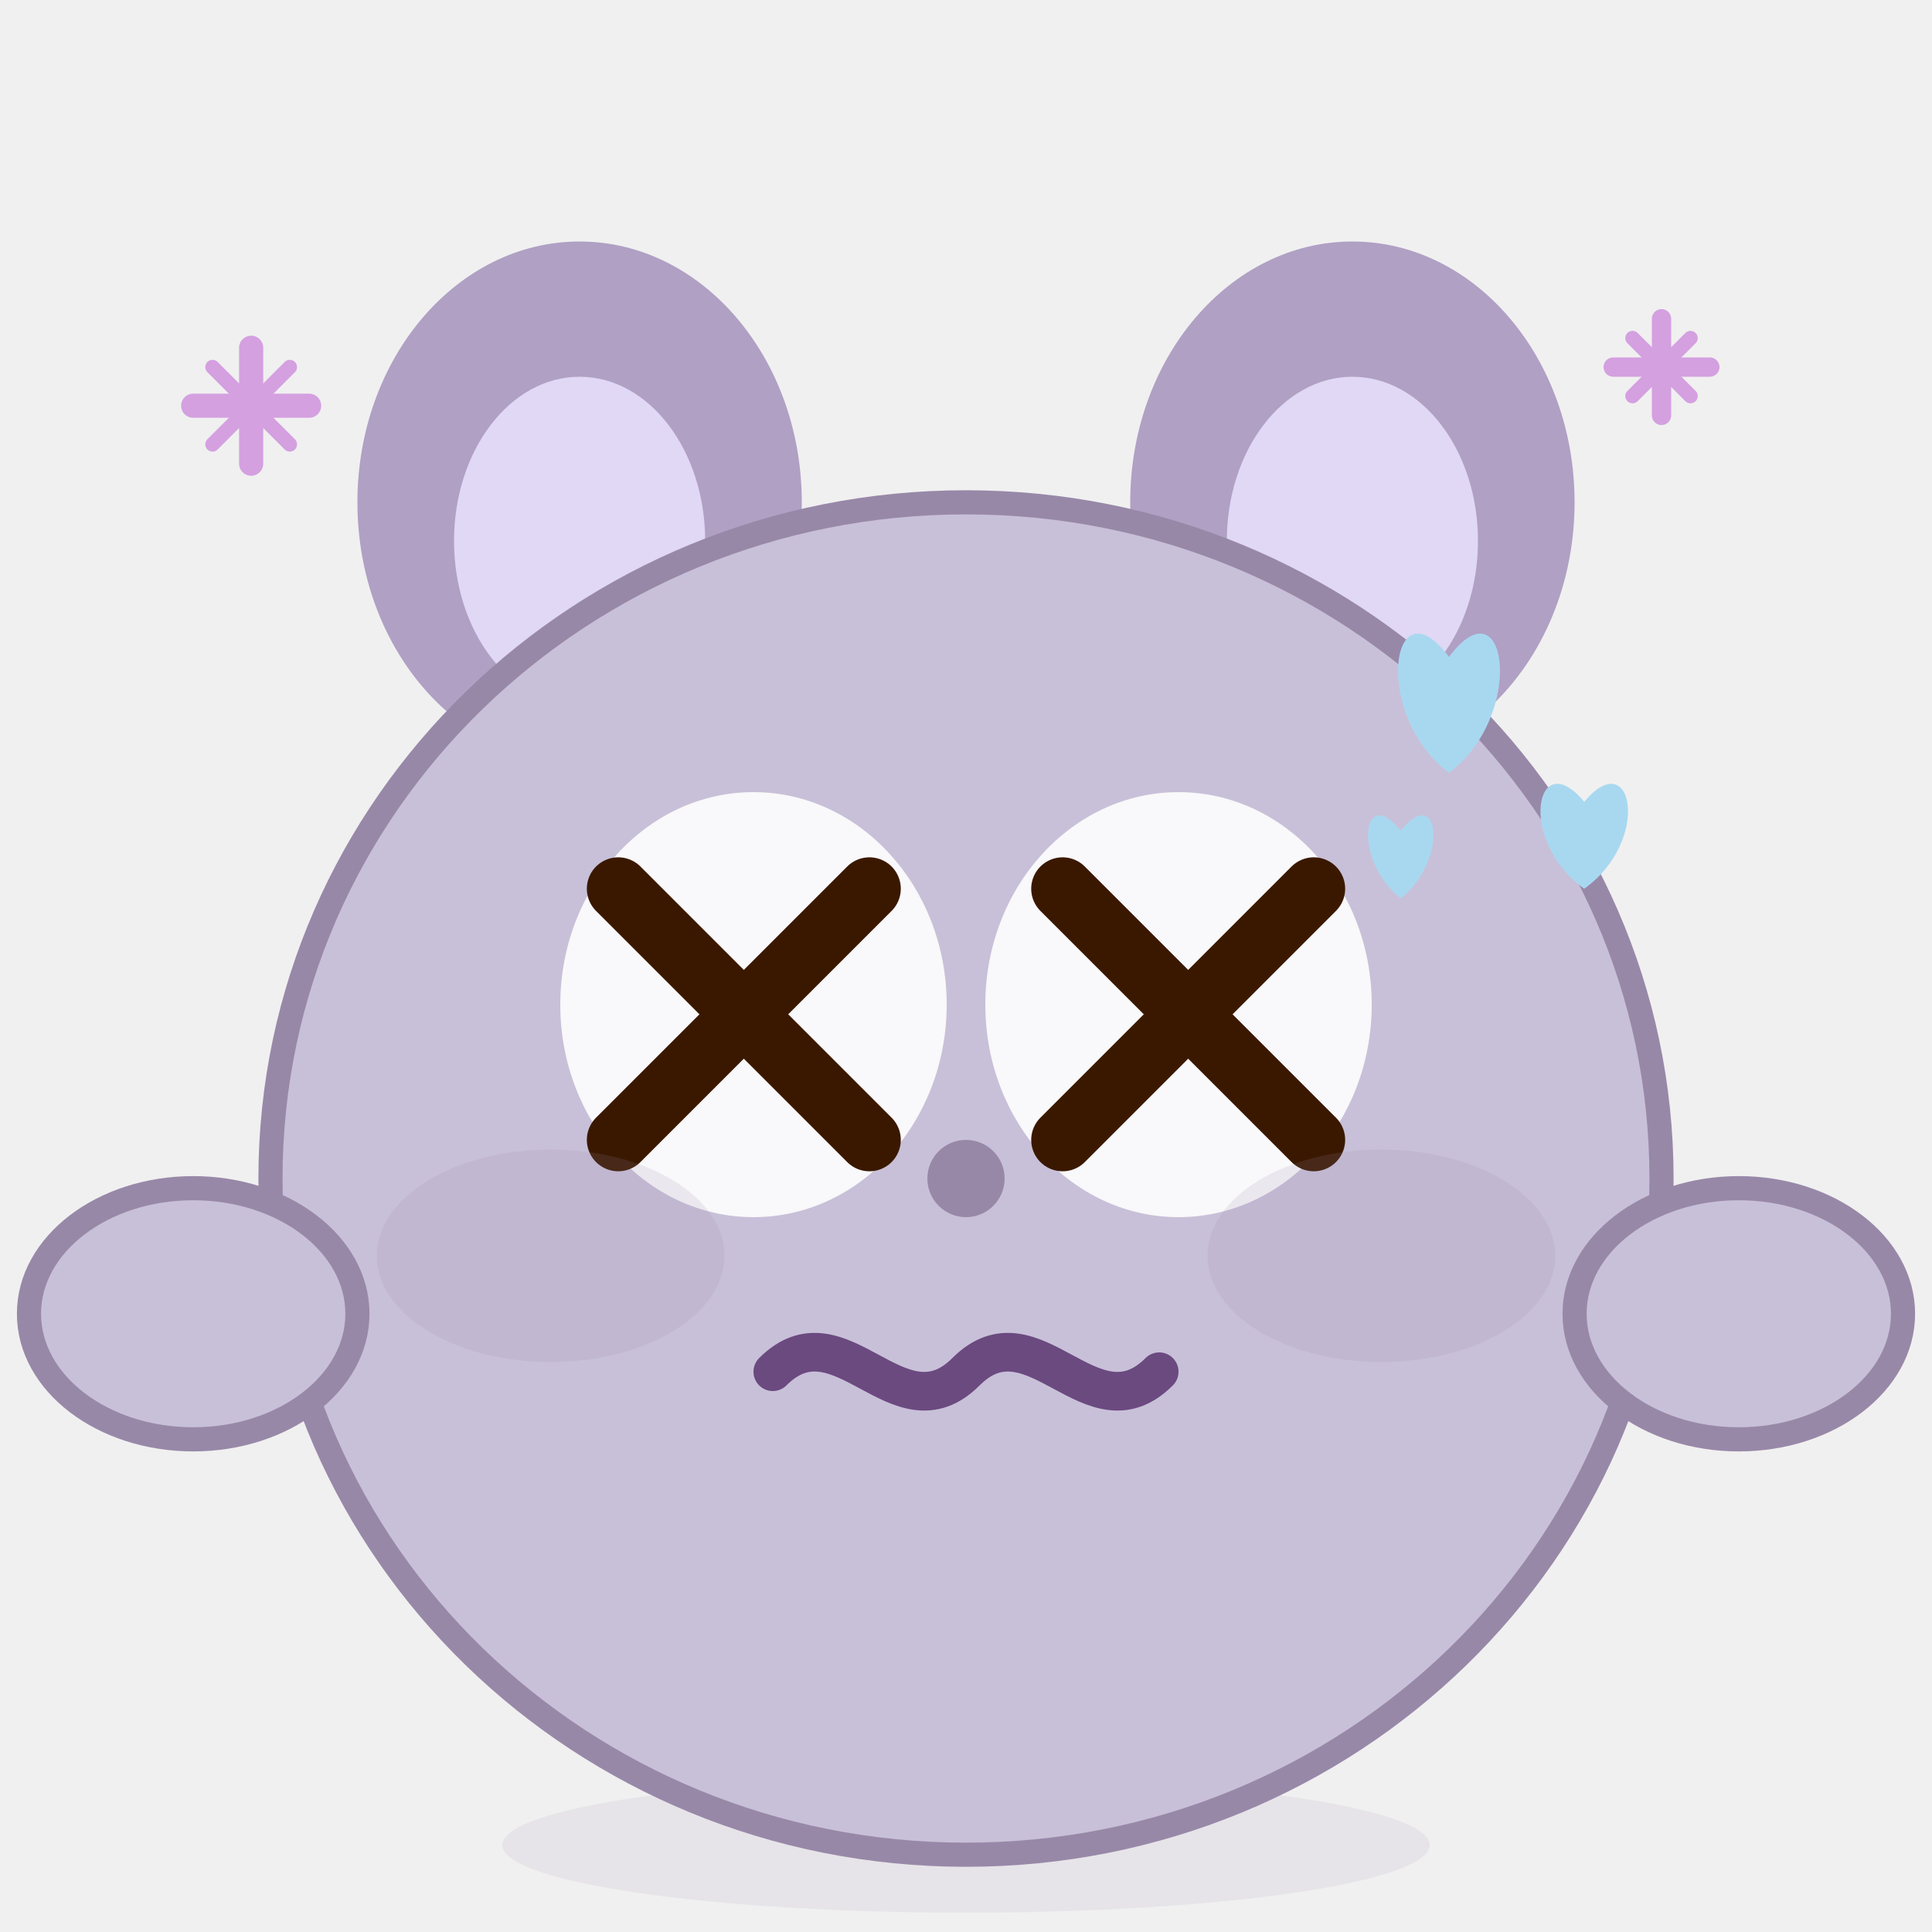
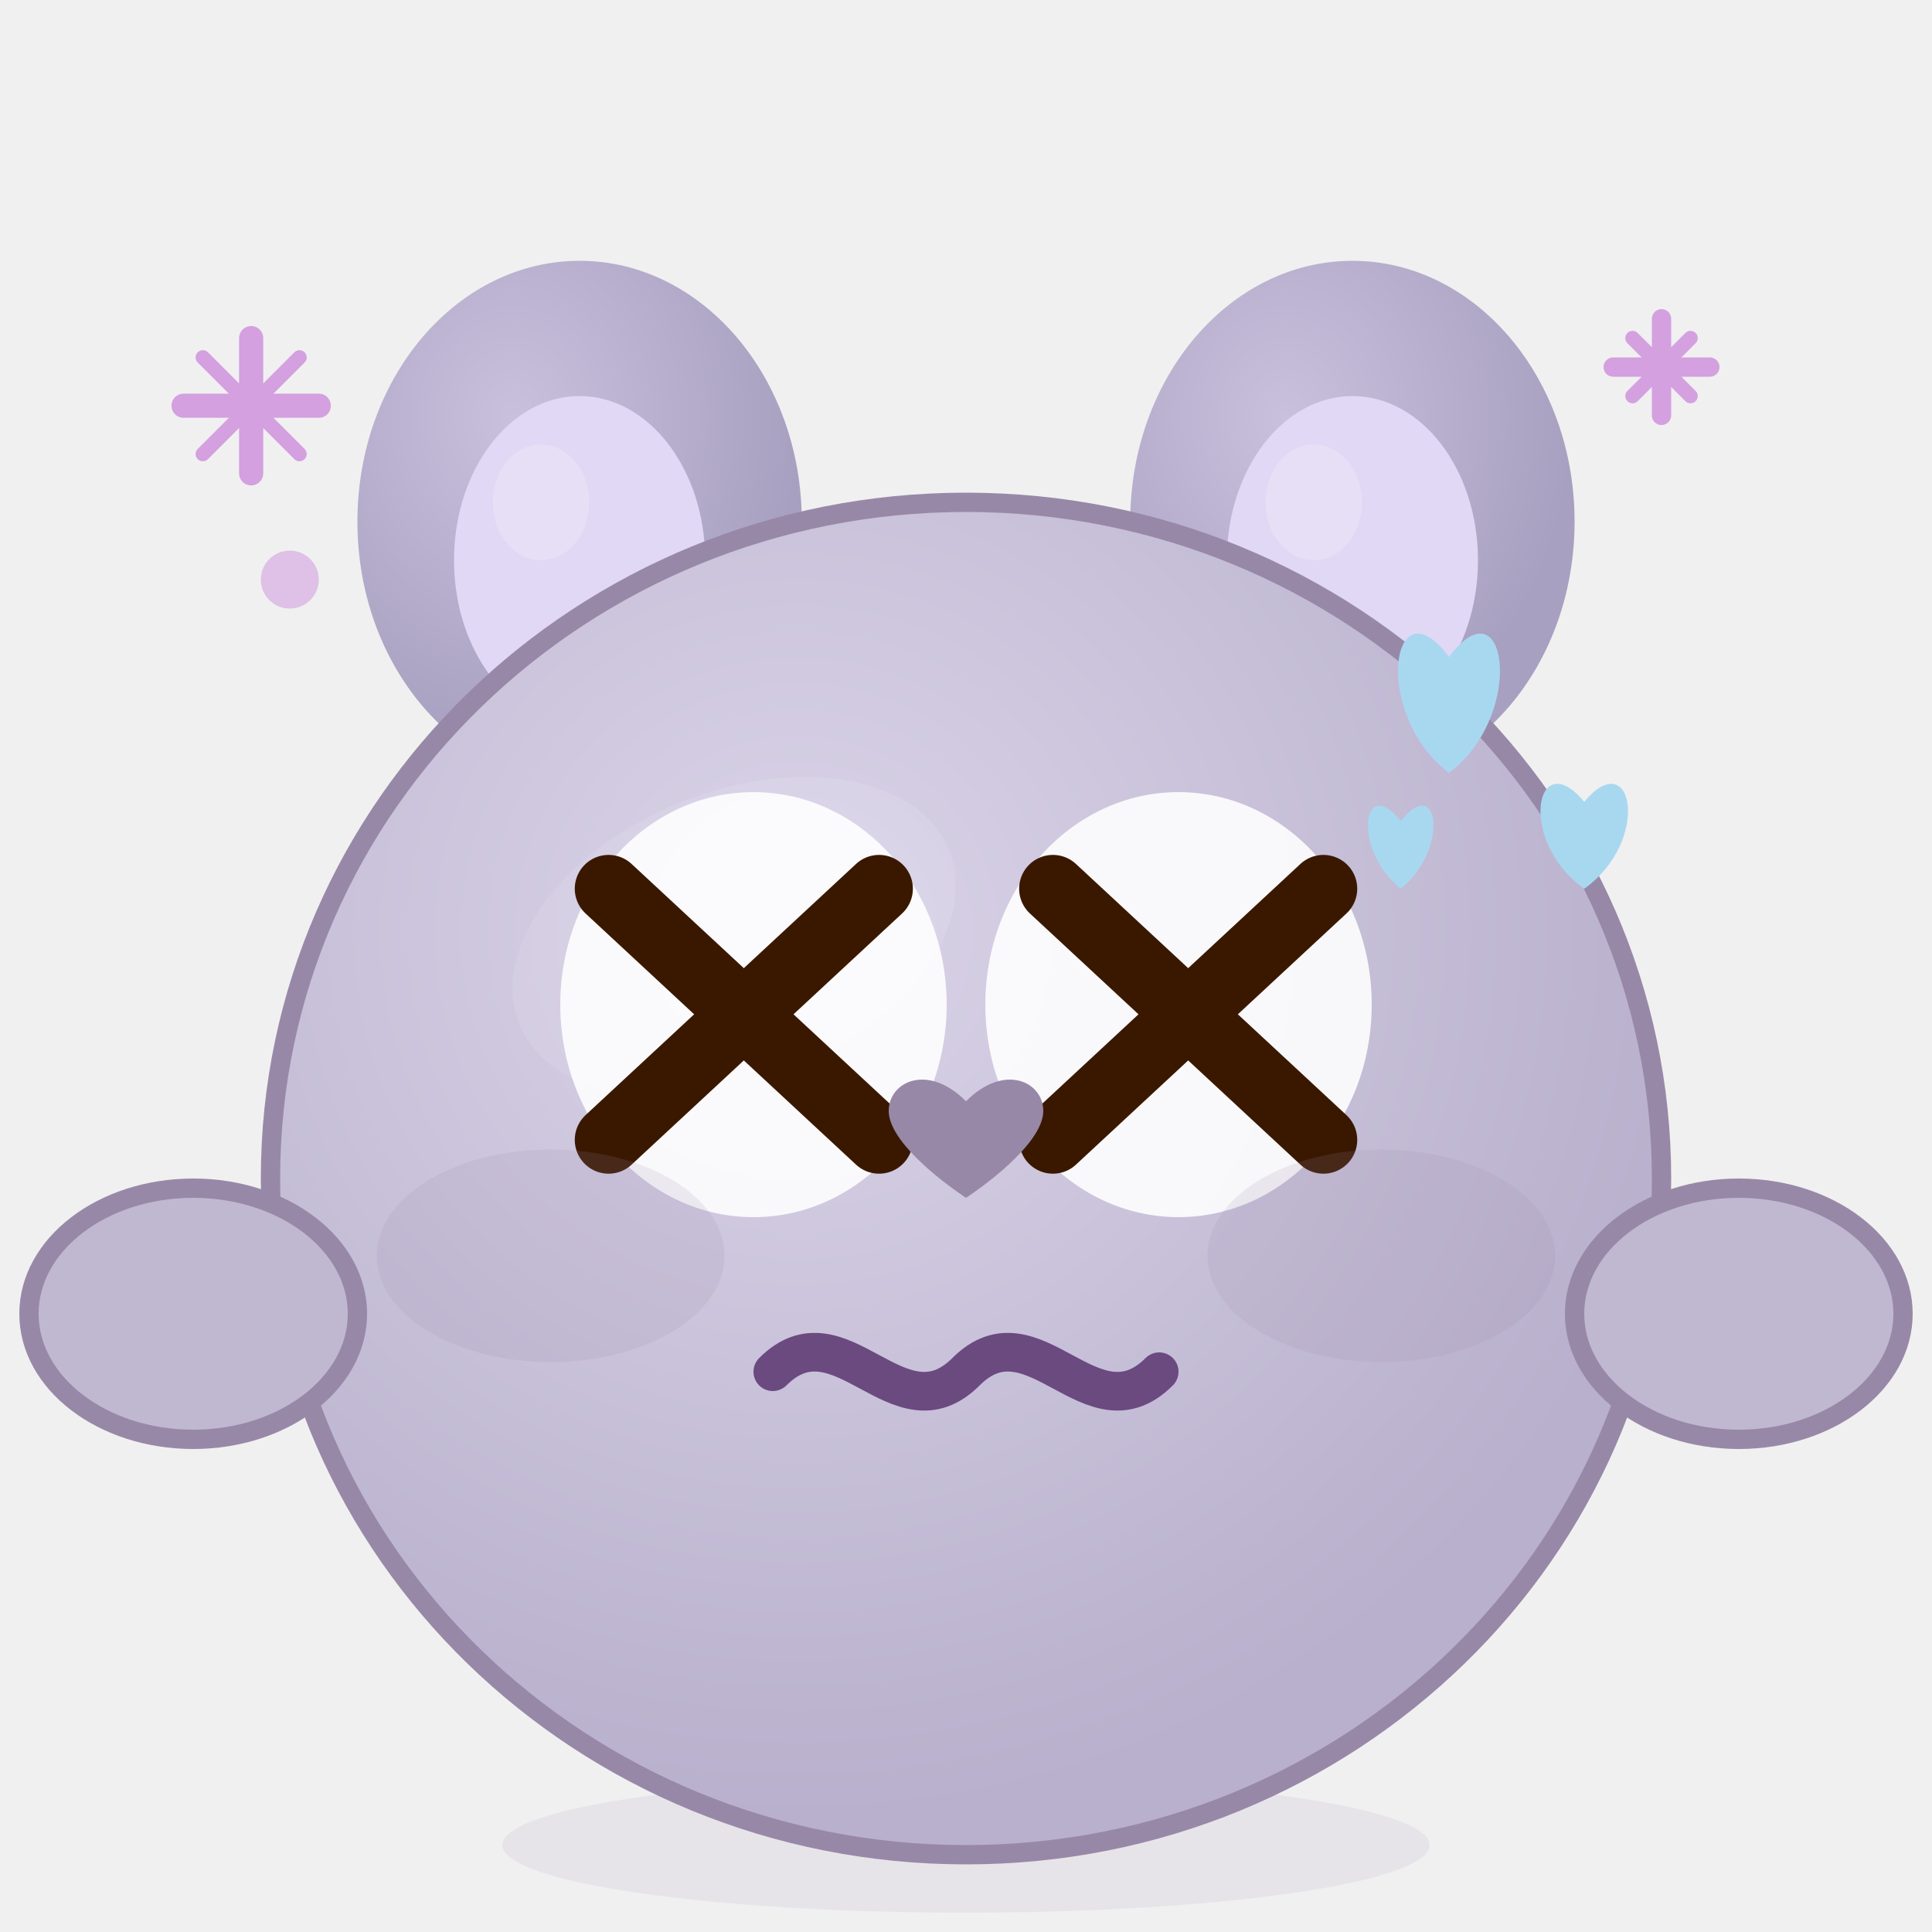
<svg xmlns="http://www.w3.org/2000/svg" viewBox="0 0 200 200">
+   <defs>
+     <radialGradient id="bodyS" cx="38%" cy="32%" r="65%">
+       <stop offset="0%" stop-color="#DAD4E8" />
+       <stop offset="100%" stop-color="#B8B0CC" />
+     </radialGradient>
+     <radialGradient id="earS" cx="35%" cy="30%" r="65%">
+       <stop offset="0%" stop-color="#C8C0DC" />
+       <stop offset="100%" stop-color="#A8A0C0" />
+     </radialGradient>
+   </defs>
  <ellipse cx="100" cy="191" rx="48" ry="7" fill="#9888A8" opacity="0.12" />
-   <ellipse cx="60" cy="52" rx="23" ry="27" fill="#B0A0C4" />
-   <ellipse cx="60" cy="56" rx="13" ry="17" fill="#E0D8F4" />
-   <ellipse cx="140" cy="52" rx="23" ry="27" fill="#B0A0C4" />
-   <ellipse cx="140" cy="56" rx="13" ry="17" fill="#E0D8F4" />
-   <ellipse cx="100" cy="122" rx="72" ry="70" fill="#C8C0D8" />
-   <ellipse cx="100" cy="122" rx="72" ry="70" fill="none" stroke="#9888A8" stroke-width="2.5" />
-   <ellipse cx="20" cy="136" rx="17" ry="13" fill="#C8C0D8" stroke="#9888A8" stroke-width="2.5" />
-   <ellipse cx="180" cy="136" rx="17" ry="13" fill="#C8C0D8" stroke="#9888A8" stroke-width="2.5" />
+   <ellipse cx="60" cy="54" rx="23" ry="27" fill="url(#earS)" />
+   <ellipse cx="60" cy="58" rx="13" ry="17" fill="#E0D8F4" />
+   <ellipse cx="56" cy="52" rx="5" ry="6" fill="white" opacity="0.18" />
+   <ellipse cx="140" cy="54" rx="23" ry="27" fill="url(#earS)" />
+   <ellipse cx="140" cy="58" rx="13" ry="17" fill="#E0D8F4" />
+   <ellipse cx="136" cy="52" rx="5" ry="6" fill="white" opacity="0.18" />
+   <ellipse cx="100" cy="122" rx="72" ry="70" fill="url(#bodyS)" />
+   <ellipse cx="100" cy="122" rx="72" ry="70" fill="none" stroke="#9888A8" stroke-width="2" />
+   <ellipse cx="76" cy="97" rx="24" ry="15" fill="white" opacity="0.1" transform="rotate(-22 76 97)" />
+   <ellipse cx="20" cy="136" rx="17" ry="13" fill="#C0B8D0" stroke="#9888A8" stroke-width="2" />
+   <ellipse cx="180" cy="136" rx="17" ry="13" fill="#C0B8D0" stroke="#9888A8" stroke-width="2" />
  <ellipse cx="78" cy="104" rx="20" ry="22" fill="white" opacity="0.88" />
  <ellipse cx="122" cy="104" rx="20" ry="22" fill="white" opacity="0.88" />
-   <line x1="64" y1="92" x2="90" y2="118" stroke="#3A1800" stroke-width="6.5" stroke-linecap="round" />
-   <line x1="90" y1="92" x2="64" y2="118" stroke="#3A1800" stroke-width="6.5" stroke-linecap="round" />
-   <line x1="110" y1="92" x2="136" y2="118" stroke="#3A1800" stroke-width="6.5" stroke-linecap="round" />
-   <line x1="136" y1="92" x2="110" y2="118" stroke="#3A1800" stroke-width="6.5" stroke-linecap="round" />
-   <circle cx="100" cy="122" r="4" fill="#9888A8" />
+   <line x1="63" y1="92" x2="91" y2="118" stroke="#3A1800" stroke-width="7" stroke-linecap="round" />
+   <line x1="91" y1="92" x2="63" y2="118" stroke="#3A1800" stroke-width="7" stroke-linecap="round" />
+   <line x1="109" y1="92" x2="137" y2="118" stroke="#3A1800" stroke-width="7" stroke-linecap="round" />
+   <line x1="137" y1="92" x2="109" y2="118" stroke="#3A1800" stroke-width="7" stroke-linecap="round" />
+   <line x1="63" y1="92" x2="91" y2="118" stroke="#3A1800" stroke-width="4" stroke-linecap="round" opacity="0.4" />
+   <line x1="91" y1="92" x2="63" y2="118" stroke="#3A1800" stroke-width="4" stroke-linecap="round" opacity="0.4" />
+   <line x1="109" y1="92" x2="137" y2="118" stroke="#3A1800" stroke-width="4" stroke-linecap="round" opacity="0.4" />
+   <line x1="137" y1="92" x2="109" y2="118" stroke="#3A1800" stroke-width="4" stroke-linecap="round" opacity="0.4" />
+   <path d="M 100 124 C 97 122 92 118 92 115 C 92 112 96 110 100 114 C 104 110 108 112 108 115 C 108 118 103 122 100 124 Z" fill="#9888A8" />
  <ellipse cx="57" cy="130" rx="18" ry="11" fill="#9888A8" opacity="0.15" />
  <ellipse cx="143" cy="130" rx="18" ry="11" fill="#9888A8" opacity="0.15" />
  <path d="M 80 142 C 87 135 93 149 100 142 C 107 135 113 149 120 142" stroke="#6B4A80" stroke-width="4" fill="none" stroke-linecap="round" />
  <path d="M 150 68 C 144 60 142 74 150 80 C 158 74 156 60 150 68 Z" fill="#A8D8F0" />
  <path d="M 164 83 C 159 77 157 87 164 92 C 171 87 169 77 164 83 Z" fill="#A8D8F0" />
-   <path d="M 145 86 C 141 81 140 89 145 93 C 150 89 149 81 145 86 Z" fill="#A8D8F0" />
+   <path d="M 145 85 C 141 80 140 88 145 92 C 150 88 149 80 145 85 Z" fill="#A8D8F0" />
  <g transform="translate(26,42)">
-     <line x1="0" y1="-6" x2="0" y2="6" stroke="#D4A0E0" stroke-width="2.5" stroke-linecap="round" />
-     <line x1="-6" y1="0" x2="6" y2="0" stroke="#D4A0E0" stroke-width="2.5" stroke-linecap="round" />
-     <line x1="-4" y1="-4" x2="4" y2="4" stroke="#D4A0E0" stroke-width="1.5" stroke-linecap="round" />
-     <line x1="4" y1="-4" x2="-4" y2="4" stroke="#D4A0E0" stroke-width="1.5" stroke-linecap="round" />
+     <line x1="0" y1="-7" x2="0" y2="7" stroke="#D4A0E0" stroke-width="2.5" stroke-linecap="round" />
+     <line x1="-7" y1="0" x2="7" y2="0" stroke="#D4A0E0" stroke-width="2.5" stroke-linecap="round" />
+     <line x1="-5" y1="-5" x2="5" y2="5" stroke="#D4A0E0" stroke-width="1.5" stroke-linecap="round" />
+     <line x1="5" y1="-5" x2="-5" y2="5" stroke="#D4A0E0" stroke-width="1.5" stroke-linecap="round" />
  </g>
  <g transform="translate(172,38)">
    <line x1="0" y1="-5" x2="0" y2="5" stroke="#D4A0E0" stroke-width="2" stroke-linecap="round" />
    <line x1="-5" y1="0" x2="5" y2="0" stroke="#D4A0E0" stroke-width="2" stroke-linecap="round" />
    <line x1="-3" y1="-3" x2="3" y2="3" stroke="#D4A0E0" stroke-width="1.5" stroke-linecap="round" />
    <line x1="3" y1="-3" x2="-3" y2="3" stroke="#D4A0E0" stroke-width="1.5" stroke-linecap="round" />
  </g>
+   <circle cx="30" cy="60" r="3" fill="#D4A0E0" opacity="0.6" />
</svg>
